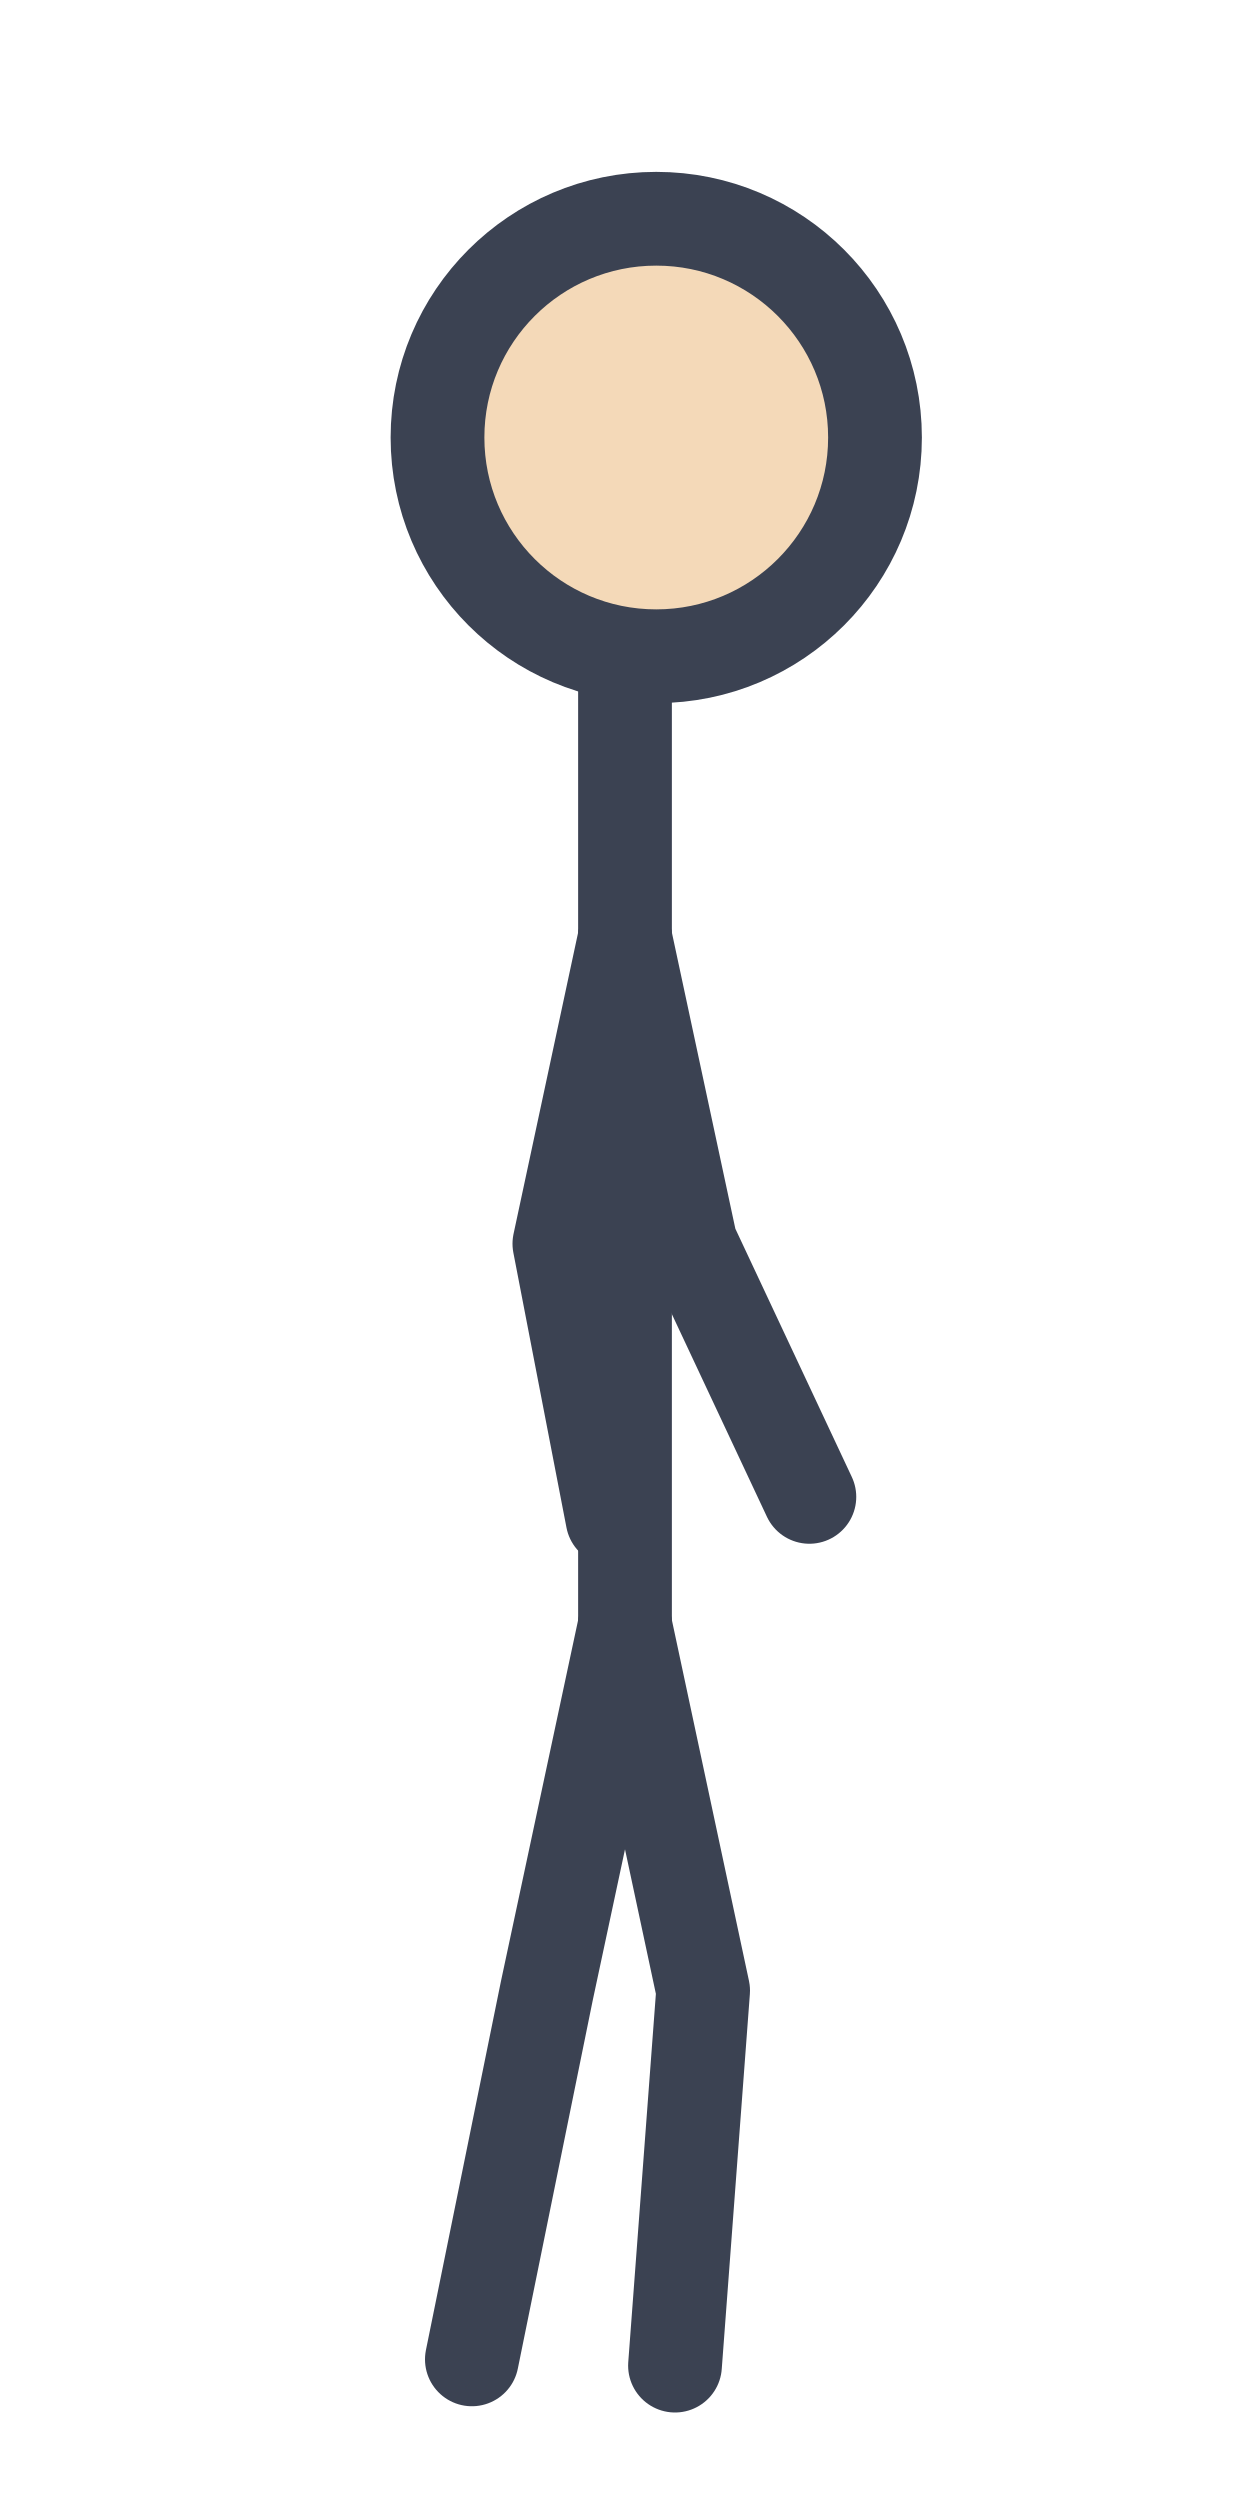
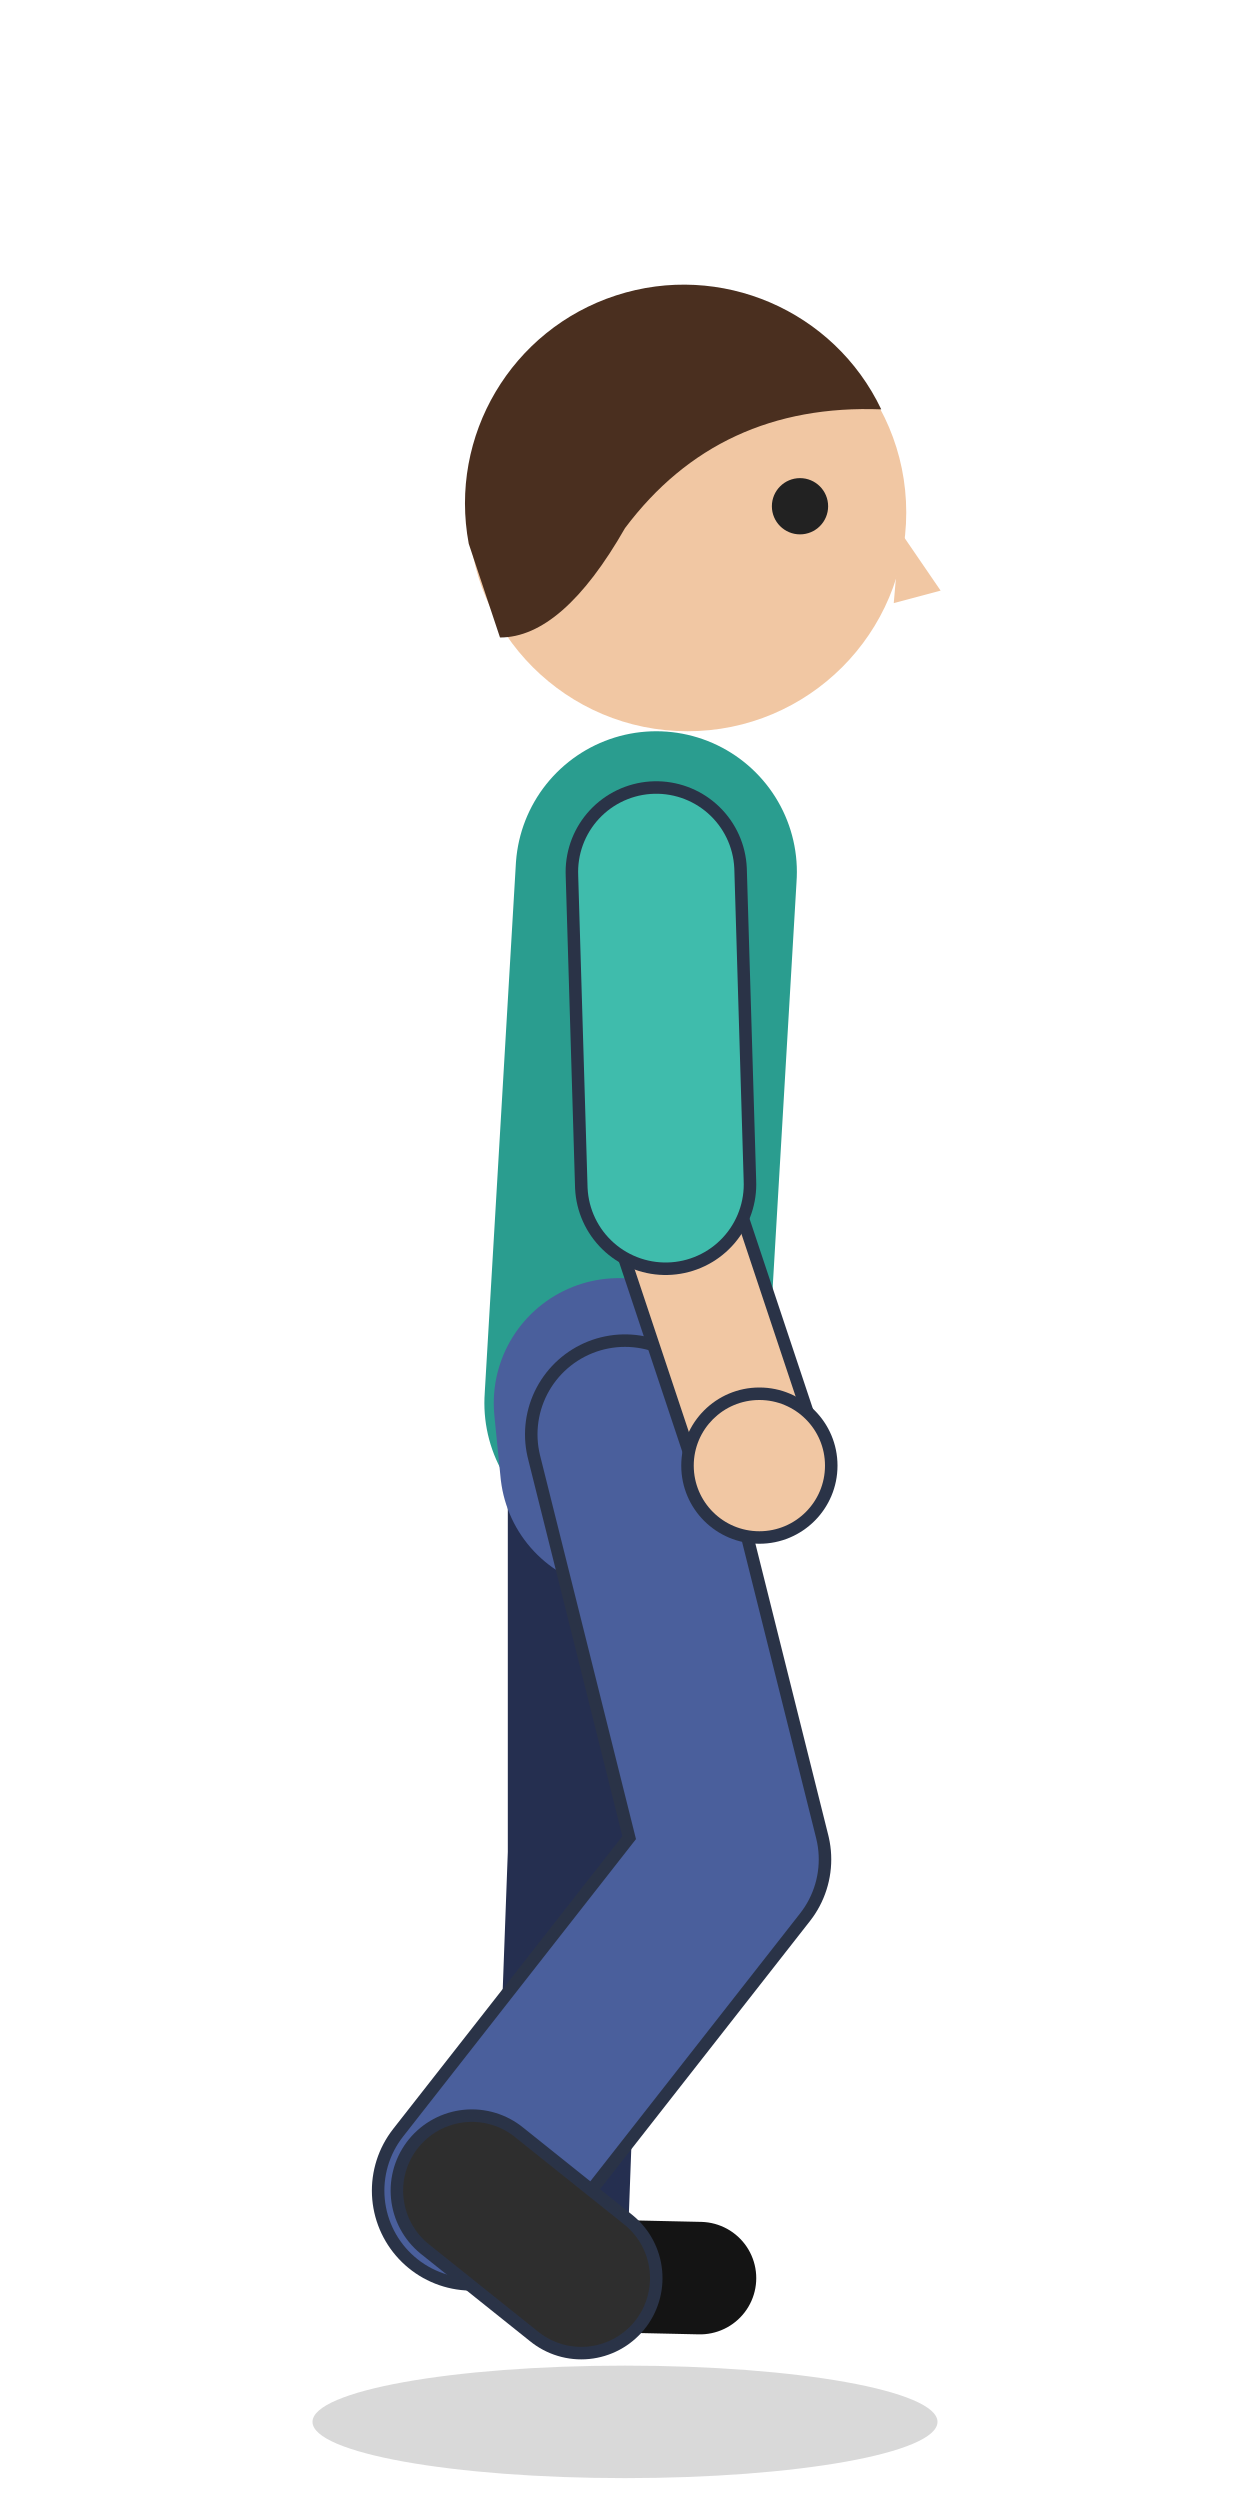
<svg xmlns="http://www.w3.org/2000/svg" viewBox="0 0 40 80">
-   <g fill="none" stroke="#3b4252" stroke-width="3" stroke-linecap="round" stroke-linejoin="round">
-     <circle cx="21" cy="14" r="7" fill="#f4d9b8" />
-     <line x1="20" y1="22" x2="20" y2="52" />
-     <polyline points="20,52 17.5,63.7 15.1,75.5" />
-     <polyline points="20,30 22.1,39.8 25.9,47.9" />
-     <polyline points="20,52 22.5,63.7 21.6,75.7" />
-     <polyline points="20,30 17.9,39.8 19.6,48.6" />
+   <g fill="none" stroke-linecap="round" stroke-linejoin="round">
+     <ellipse cx="20" cy="77.5" rx="10" ry="1.8" fill="#000" fill-opacity="0.15" stroke="none" />
+     <polyline points="19.4,37.3 22,46.4" stroke="#c8946c" stroke-width="2.8" />
+     <circle cx="22" cy="46.4" r="1.7" fill="#c8946c" stroke="none" />
+     <polyline points="19.4,27.3 19.4,37.3" stroke="#176358" stroke-width="3.9" />
+     <polyline points="18.4,45.3 18.4,59.3 17.9,72.8" stroke="#252f50" stroke-width="4.3" />
+     <polyline points="17.9,72.8 22.4,72.9" stroke="#141414" stroke-width="3.6" />
+     <polyline points="20,44.9 21,27.9" stroke="#2a9d8f" stroke-width="9" />
+     <line x1="19.8" y1="44.9" x2="20" y2="46.9" stroke="#4a5f9c" stroke-width="8" />
+     <polyline points="20,45.9 23.4,59.5 15.1,70.1" stroke="#2a3347" stroke-width="6.4" />
+     <polyline points="20,45.9 23.4,59.5 15.1,70.1" stroke="#4a5f9c" stroke-width="5.6" />
+     <polyline points="15.1,70.1 18.6,72.9" stroke="#2a3347" stroke-width="5.2" />
+     <polyline points="15.1,70.1 18.6,72.9" stroke="#2e2e2e" stroke-width="4.4" />
+     <circle cx="22" cy="16.4" r="7" fill="#f1c7a3" stroke="none" />
+     <path d="M15,17.4 A7,7 0 0 1 28.2,13.1 Q23,12.9 20,16.9 Q18,20.4 16,20.4 Z" fill="#4a2f1f" stroke="none" />
+     <circle cx="25.6" cy="16.2" r="0.9" fill="#222" stroke="none" />
+     <path d="M28.8,17 l1.3,1.9 l-1.5,0.4" fill="#f1c7a3" stroke="none" />
+     <polyline points="21.3,37.9 24.3,46.9" stroke="#2a3347" stroke-width="4.4" />
+     <polyline points="21.3,37.9 24.3,46.9" stroke="#f1c7a3" stroke-width="3.6" />
+     <circle cx="24.3" cy="46.9" r="2.5" fill="#2a3347" stroke="none" />
+     <circle cx="24.3" cy="46.9" r="2.1" fill="#f1c7a3" stroke="none" />
+     <polyline points="21,27.9 21.3,37.9" stroke="#2a3347" stroke-width="5.8" />
+     <polyline points="21,27.9 21.3,37.9" stroke="#3fbcac" stroke-width="5" />
  </g>
</svg>
